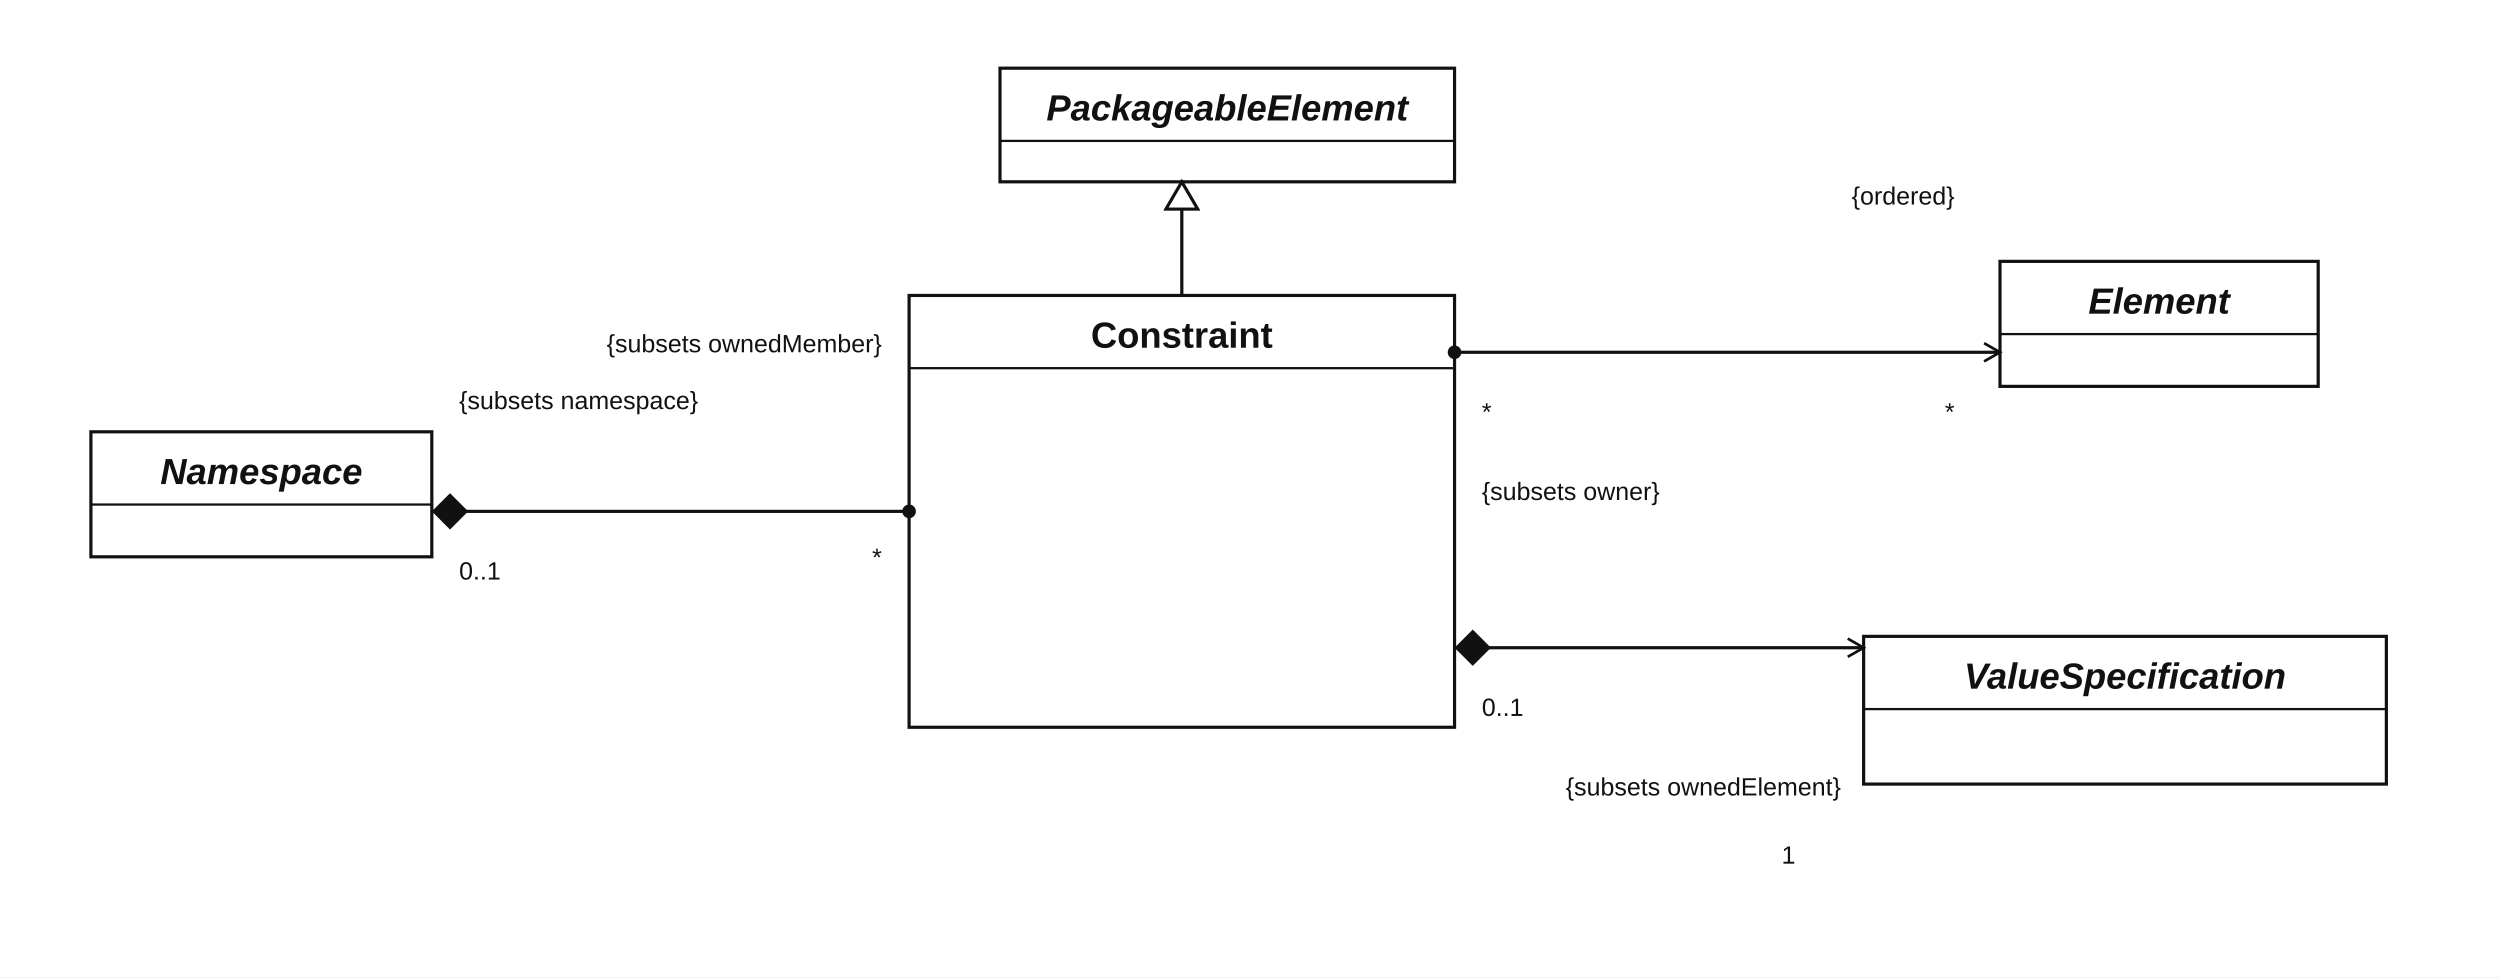
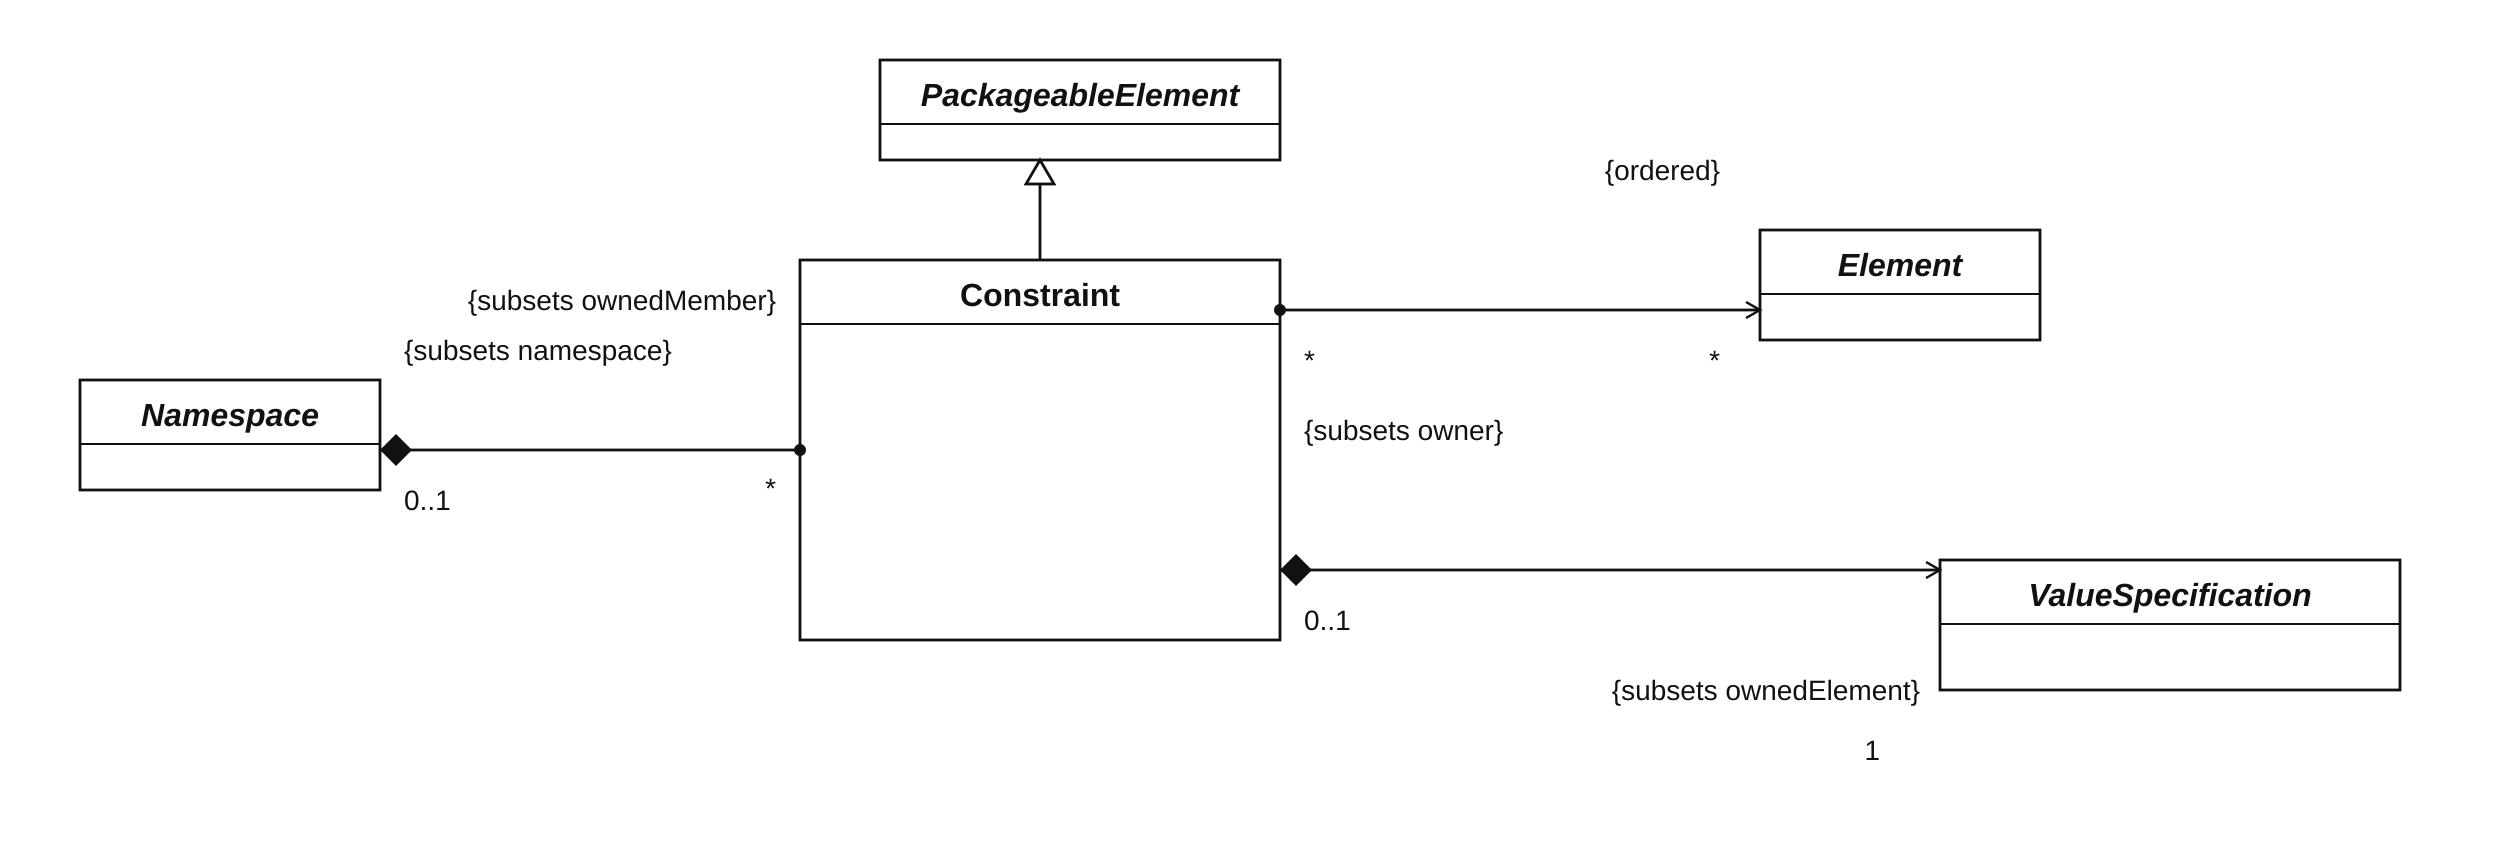
- <svg xmlns="http://www.w3.org/2000/svg" width="1100" height="430" viewBox="0 0 1100 430" role="img" aria-labelledby="diagram-title diagram-description" data-figure="7.13">
+ <svg xmlns="http://www.w3.org/2000/svg" width="1250" height="430" viewBox="0 0 1250 430" role="img" aria-labelledby="diagram-title diagram-description" data-figure="7.13">
  <defs>
    <marker id="generalization" markerWidth="15" markerHeight="16" refX="13" refY="8" orient="auto" markerUnits="userSpaceOnUse">
      <path d="M 1 1 L 13 8 L 1 15 Z" fill="#ffffff" stroke="#111111" stroke-width="1.4" />
    </marker>
    <marker id="navigation" markerWidth="9" markerHeight="10" refX="8" refY="5" orient="auto" markerUnits="userSpaceOnUse">
      <path d="M 1 1 L 8 5 L 1 9" fill="none" stroke="context-stroke" stroke-width="1.2" />
    </marker>
    <marker id="navigation-start" markerWidth="9" markerHeight="10" refX="8" refY="5" orient="auto-start-reverse" markerUnits="userSpaceOnUse">
      <path d="M 1 1 L 8 5 L 1 9" fill="none" stroke="context-stroke" stroke-width="1.2" />
    </marker>
    <style>.background, .class-box, .package-box, .note-box { fill: #ffffff; }
  .class-box, .package-box, .note-box, .association, .generalization-line,
  .class-divider, .example-association, .dependency-line, .note-link { stroke: #111111; stroke-width: 1.4; }
  .association, .generalization-line, .class-divider, .example-association,
  .dependency-line, .note-link { fill: none; }
  .class-divider { stroke-width: 1; }
  text { fill: #111111; font-family: Arial, Helvetica, sans-serif; font-size: 16px; }
  .class-name { font-weight: 700; }
  .abstract { font-style: italic; }
  .attribute, .operation { font-size: 14px; }
-   .association-end, .association-label, .example-association-group .example-label { font-size: 11px; }
+   .association-end, .association-label, .example-association-group .example-label { font-size: 14px; }
  .end-dot, .composition { fill: #111111; }
  .dependency-line, .note-link { stroke-dasharray: 7 5; }
  .template-signature { stroke-dasharray: 4 3; }
  a { cursor: pointer; }
  a:hover .class-box, a:hover .note-box { fill: #eef3fb; stroke: #1e3a8a; }
  a:focus-visible { outline: none; }
  a:focus-visible .class-box, a:focus-visible .note-box { stroke: #7c3aed; stroke-width: 3; }
  .association, .example-association, .dependency-line { pointer-events: stroke; }
  .association-hitbox { fill: none; stroke: transparent; stroke-width: 12; pointer-events: stroke; }
  .association-group:hover .association, .example-association-group:hover .example-association,
  .dependency-group:hover .dependency-line { stroke: #1e3a8a; stroke-width: 2.2; }
  .association-group:hover text, .example-association-group:hover text,
  .dependency-group:hover text { fill: #1e3a8a; }
  .association-group:hover .end-dot, .association-group:hover .composition,
  .example-association-group:hover .end-dot { fill: #1e3a8a; }
  .association-end { cursor: help; }</style>
  </defs>
-   <rect class="background" width="1100" height="430" />
+   <rect class="background" width="1250" height="430" />
  <a class="class-node" data-classifier="PackageableElement" href="../../index.html#/classifier/packageableelement" target="_top" aria-label="PackageableElement — открыть описание класса">
    <rect class="class-box" x="440" y="30" width="200" height="50" />
    <line class="class-divider" x1="440" y1="62" x2="640" y2="62" />
    <text class="class-name abstract" x="540.0" y="53" text-anchor="middle">PackageableElement</text>
  </a>
  <a class="class-node" data-classifier="Constraint" href="../../index.html#/classifier/constraint" target="_top" aria-label="Constraint — открыть описание класса">
    <rect class="class-box" x="400" y="130" width="240" height="190" />
    <line class="class-divider" x1="400" y1="162" x2="640" y2="162" />
    <text class="class-name" x="520.0" y="153" text-anchor="middle">Constraint</text>
  </a>
  <a class="class-node" data-classifier="Namespace" href="../../index.html#/classifier/namespace" target="_top" aria-label="Namespace — открыть описание класса">
    <rect class="class-box" x="40" y="190" width="150" height="55" />
    <line class="class-divider" x1="40" y1="222" x2="190" y2="222" />
    <text class="class-name abstract" x="115.0" y="213" text-anchor="middle">Namespace</text>
  </a>
  <a class="class-node" data-classifier="Element" href="../../index.html#/classifier/element" target="_top" aria-label="Element — открыть описание класса">
    <rect class="class-box" x="880" y="115" width="140" height="55" />
    <line class="class-divider" x1="880" y1="147" x2="1020" y2="147" />
    <text class="class-name abstract" x="950.0" y="138" text-anchor="middle">Element</text>
  </a>
  <a class="class-node" data-classifier="ValueSpecification" href="../../index.html#/classifier/valuespecification" target="_top" aria-label="ValueSpecification — открыть описание класса">
-     <rect class="class-box" x="820" y="280" width="230" height="65" />
-     <line class="class-divider" x1="820" y1="312" x2="1050" y2="312" />
-     <text class="class-name abstract" x="935.0" y="303" text-anchor="middle">ValueSpecification</text>
+     <rect class="class-box" x="970" y="280" width="230" height="65" />
+     <line class="class-divider" x1="970" y1="312" x2="1200" y2="312" />
+     <text class="class-name abstract" x="1085.0" y="303" text-anchor="middle">ValueSpecification</text>
  </a>
  <path class="generalization-line" d="M 520 130 V 80" data-child="Constraint" data-parent="PackageableElement" marker-end="url(#generalization)" />
  <a class="association-link" href="../../index.html#/association/a-constrainedelement-constraint" target="_top" aria-label="Открыть описание ассоциации A_constrainedElement_constraint">
    <g class="association-group" id="A_constrainedElement_constraint">
      <path class="association" d="M 640 155 H 880" marker-end="url(#navigation)" />
      <path class="association-hitbox" d="M 640 155 H 880" aria-hidden="true" />
      <circle class="end-dot" cx="640" cy="155" r="3" />
      <text class="association-end" x="652" y="140" />
      <text class="association-end" x="860" y="115" text-anchor="end" />
      <text class="association-label" x="652" y="185">*</text>
      <text class="association-label" x="860" y="90" text-anchor="end">{ordered}</text>
      <text class="association-label" x="860" y="185" text-anchor="end">*</text>
    </g>
  </a>
  <a class="association-link" href="../../index.html#/association/a-ownedrule-context" target="_top" aria-label="Открыть описание ассоциации A_ownedRule_context">
    <g class="association-group" id="A_ownedRule_context">
      <path class="association" d="M 190 225 H 400" />
      <path class="association-hitbox" d="M 190 225 H 400" aria-hidden="true" />
      <polygon class="composition" points="190,225 198,217 206,225 198,233" />
      <circle class="end-dot" cx="400" cy="225" r="3" />
      <text class="association-end" x="202" y="210" />
      <text class="association-end" x="388" y="210" text-anchor="end" />
      <text class="association-label" x="202" y="180">{subsets namespace}</text>
      <text class="association-label" x="202" y="255">0..1</text>
      <text class="association-label" x="388" y="155" text-anchor="end">{subsets ownedMember}</text>
      <text class="association-label" x="388" y="249" text-anchor="end">*</text>
    </g>
  </a>
  <a class="association-link" href="../../index.html#/association/a-specification-owningconstraint" target="_top" aria-label="Открыть описание ассоциации A_specification_owningConstraint">
    <g class="association-group" id="A_specification_owningConstraint">
-       <path class="association" d="M 640 285 H 820" marker-end="url(#navigation)" />
-       <path class="association-hitbox" d="M 640 285 H 820" aria-hidden="true" />
+       <path class="association" d="M 640 285 H 970" marker-end="url(#navigation)" />
+       <path class="association-hitbox" d="M 640 285 H 970" aria-hidden="true" />
      <polygon class="composition" points="640,285 648,277 656,285 648,293" />
      <text class="association-end" x="652" y="270" />
-       <text class="association-end" x="810" y="245" text-anchor="end" />
+       <text class="association-end" x="960" y="245" text-anchor="end" />
      <text class="association-label" x="652" y="220">{subsets owner}</text>
      <text class="association-label" x="652" y="315">0..1</text>
-       <text class="association-label" x="810" y="350" text-anchor="end">{subsets ownedElement}</text>
-       <text class="association-label" x="790" y="380" text-anchor="end">1</text>
+       <text class="association-label" x="960" y="350" text-anchor="end">{subsets ownedElement}</text>
+       <text class="association-label" x="940" y="380" text-anchor="end">1</text>
    </g>
  </a>
</svg>
